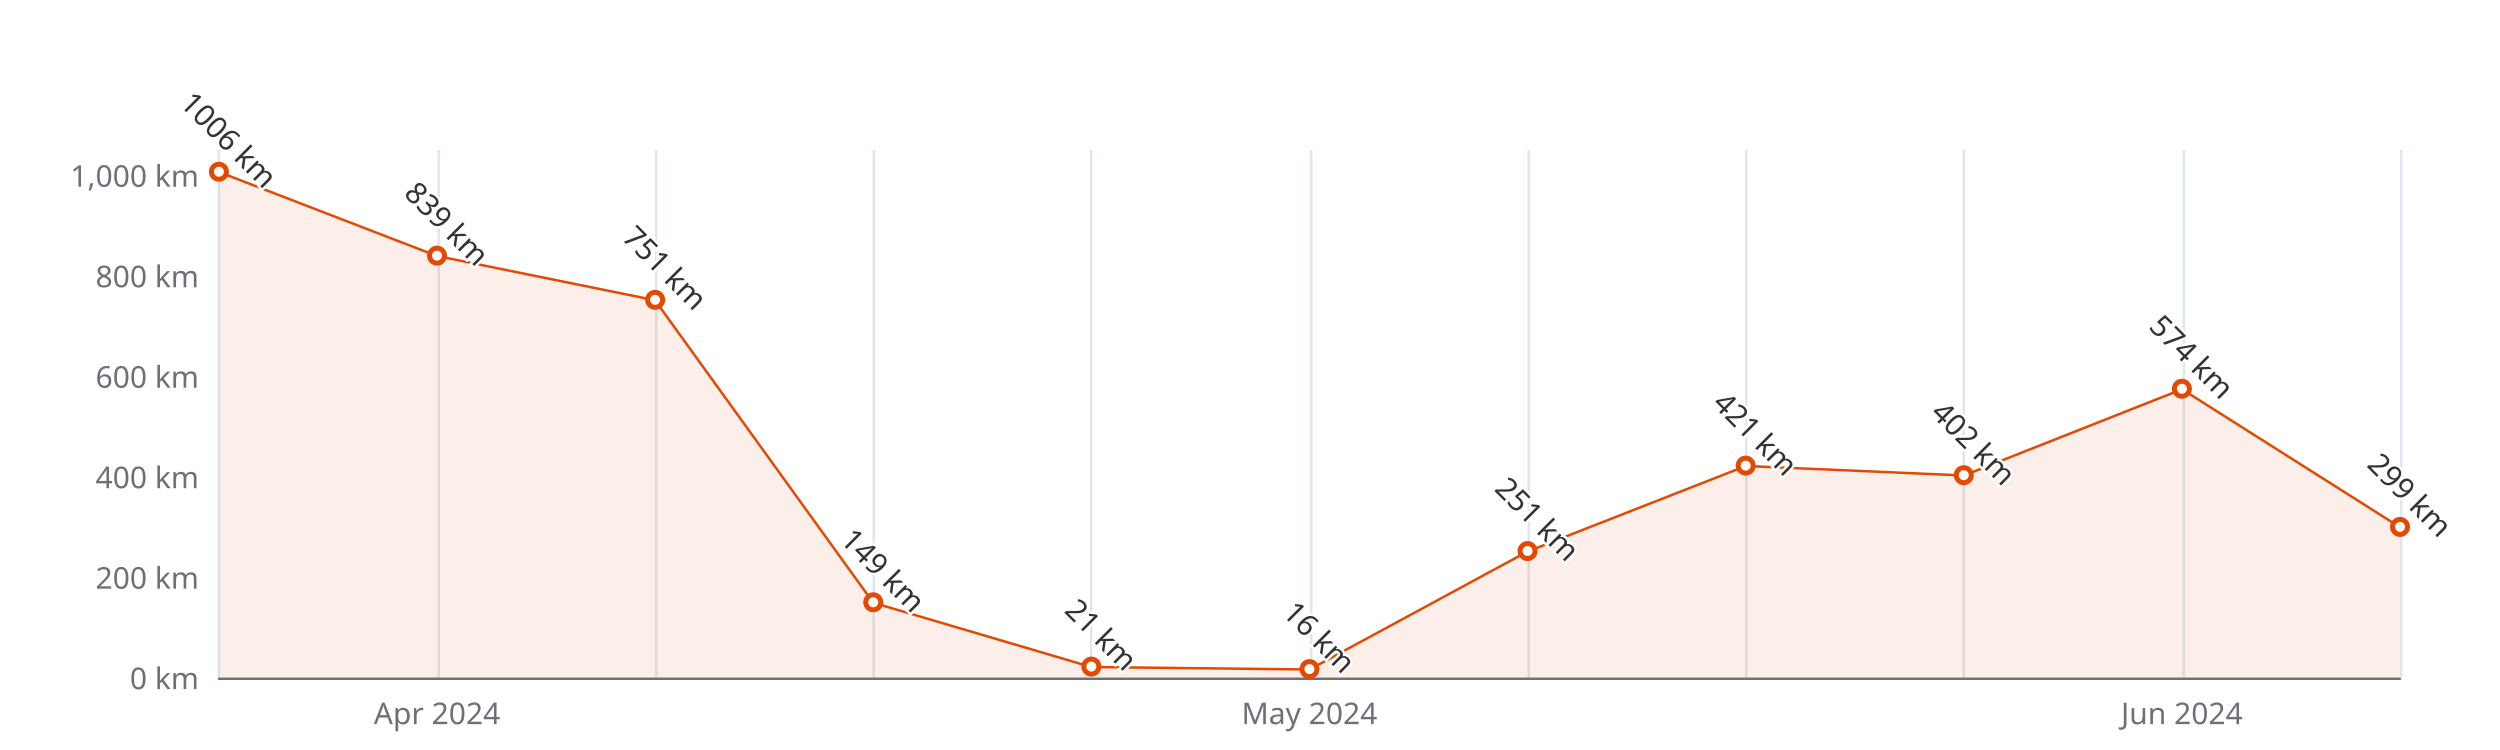
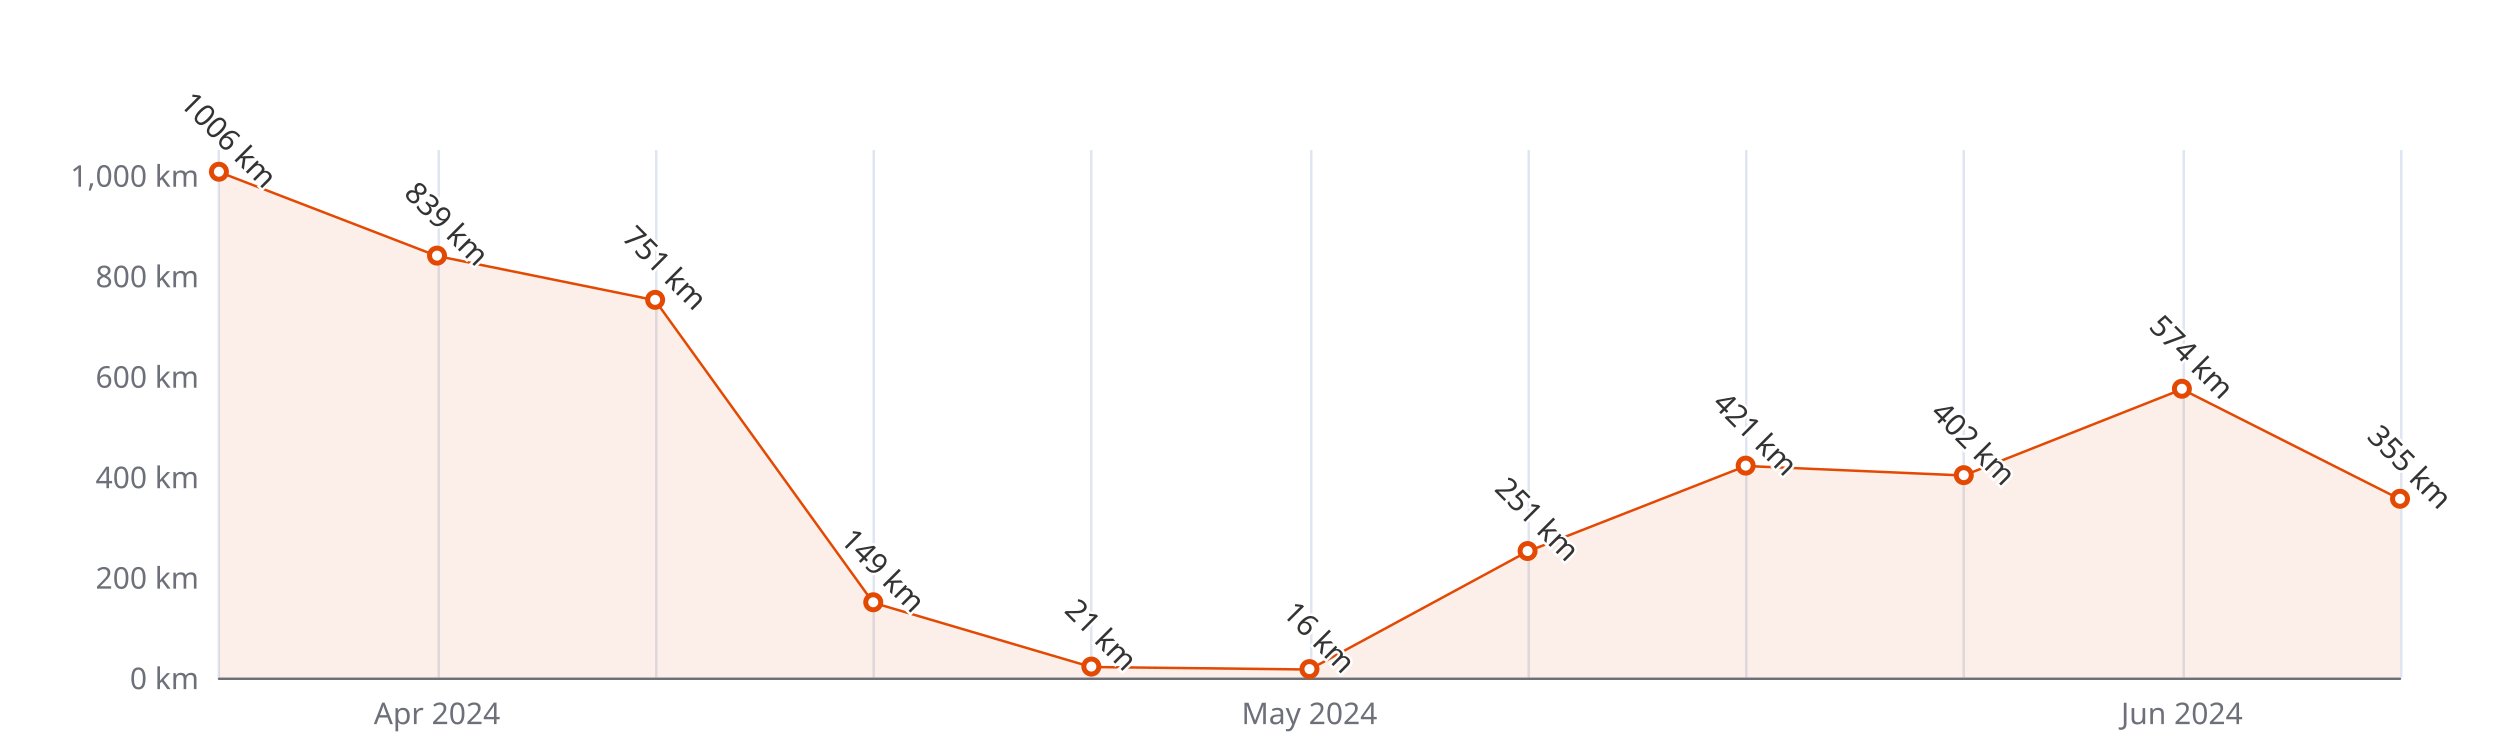
<svg xmlns="http://www.w3.org/2000/svg" width="1000" height="300" version="1.1" baseProfile="full" viewBox="0 0 1000 300">
  <rect width="1000" height="300" x="0" y="0" id="0" fill="#ffffff" />
  <path d="M87.5 60L87.5 271" fill="none" stroke="#E0E6F1" />
  <path d="M175.5 60L175.5 271" fill="none" stroke="#E0E6F1" />
  <path d="M262.5 60L262.5 271" fill="none" stroke="#E0E6F1" />
  <path d="M349.5 60L349.5 271" fill="none" stroke="#E0E6F1" />
  <path d="M436.5 60L436.5 271" fill="none" stroke="#E0E6F1" />
  <path d="M524.5 60L524.5 271" fill="none" stroke="#E0E6F1" />
  <path d="M611.5 60L611.5 271" fill="none" stroke="#E0E6F1" />
  <path d="M698.5 60L698.5 271" fill="none" stroke="#E0E6F1" />
  <path d="M785.5 60L785.5 271" fill="none" stroke="#E0E6F1" />
  <path d="M873.5 60L873.5 271" fill="none" stroke="#E0E6F1" />
  <path d="M960.5 60L960.5 271" fill="none" stroke="#E0E6F1" />
  <path d="M87.6 271.5L960 271.5" fill="none" stroke="#6E7079" stroke-linecap="round" />
  <text dominant-baseline="central" text-anchor="end" style="font-size:12px;font-family:sans-serif;" xml:space="preserve" transform="translate(79.56 271)" fill="#6E7079">0 km</text>
  <text dominant-baseline="central" text-anchor="end" style="font-size:12px;font-family:sans-serif;" xml:space="preserve" transform="translate(79.56 230.8095)" fill="#6E7079">200 km</text>
  <text dominant-baseline="central" text-anchor="end" style="font-size:12px;font-family:sans-serif;" xml:space="preserve" transform="translate(79.56 190.619)" fill="#6E7079">400 km</text>
  <text dominant-baseline="central" text-anchor="end" style="font-size:12px;font-family:sans-serif;" xml:space="preserve" transform="translate(79.56 150.4286)" fill="#6E7079">600 km</text>
  <text dominant-baseline="central" text-anchor="end" style="font-size:12px;font-family:sans-serif;" xml:space="preserve" transform="translate(79.56 110.2381)" fill="#6E7079">800 km</text>
  <text dominant-baseline="central" text-anchor="end" style="font-size:12px;font-family:sans-serif;" xml:space="preserve" transform="translate(79.56 70.0476)" fill="#6E7079">1,000 km</text>
  <text dominant-baseline="central" text-anchor="middle" style="font-size:12px;font-family:sans-serif;" xml:space="preserve" y="6" transform="translate(174.804 279)" fill="#6E7079">Apr 2024</text>
  <text dominant-baseline="central" text-anchor="middle" style="font-size:12px;font-family:sans-serif;" xml:space="preserve" y="6" transform="translate(523.78 279)" fill="#6E7079">May 2024</text>
  <text dominant-baseline="central" text-anchor="middle" style="font-size:12px;font-family:sans-serif;" xml:space="preserve" y="6" transform="translate(872.756 279)" fill="#6E7079">Jun 2024</text>
  <g clip-path="url(#zr5-c0)">
-     <path d="M87.6 68.8L174.8 102.4L262 120.1L349.3 241.1L436.5 266.8L523.8 267.8L611 220.6L698.3 186.4L785.5 190.2L872.8 155.7L960 210.9L960 271L872.8 271L785.5 271L698.3 271L611 271L523.8 271L436.5 271L349.3 271L262 271L174.8 271L87.6 271Z" fill="rgb(227,73,2)" fill-opacity="0.09" />
-     <path d="M87.6 68.8L174.8 102.4L262 120.1L349.3 241.1L436.5 266.8L523.8 267.8L611 220.6L698.3 186.4L785.5 190.2L872.8 155.7L960 210.9" fill="none" stroke="#E34902" stroke-linejoin="bevel" />
+     <path d="M87.6 68.8L174.8 102.4L262 120.1L349.3 241.1L436.5 266.8L523.8 267.8L611 220.6L698.3 186.4L785.5 190.2L872.8 155.7L960 199.7L960 271L872.8 271L785.5 271L698.3 271L611 271L523.8 271L436.5 271L349.3 271L262 271L174.8 271L87.6 271Z" fill="rgb(227,73,2)" fill-opacity="0.09" />
+     <path d="M87.6 68.8L174.8 102.4L262 120.1L349.3 241.1L436.5 266.8L523.8 267.8L611 220.6L698.3 186.4L785.5 190.2L872.8 155.7L960 199.7" fill="none" stroke="#E34902" stroke-linejoin="bevel" />
  </g>
  <path d="M1 0A1 1 0 1 1 1 -0.1A1 1 0 0 1 1 0" transform="matrix(3,0,0,3,87.56,68.8419)" fill="#fff" stroke="#E34902" stroke-width="0.667" />
  <path d="M1 0A1 1 0 1 1 1 -0.1A1 1 0 0 1 1 0" transform="matrix(3,0,0,3,174.804,102.401)" fill="#fff" stroke="#E34902" stroke-width="0.667" />
  <path d="M1 0A1 1 0 1 1 1 -0.1A1 1 0 0 1 1 0" transform="matrix(3,0,0,3,262.048,120.0848)" fill="#fff" stroke="#E34902" stroke-width="0.667" />
  <path d="M1 0A1 1 0 1 1 1 -0.1A1 1 0 0 1 1 0" transform="matrix(3,0,0,3,349.292,241.0581)" fill="#fff" stroke="#E34902" stroke-width="0.667" />
  <path d="M1 0A1 1 0 1 1 1 -0.1A1 1 0 0 1 1 0" transform="matrix(3,0,0,3,436.536,266.78)" fill="#fff" stroke="#E34902" stroke-width="0.667" />
  <path d="M1 0A1 1 0 1 1 1 -0.1A1 1 0 0 1 1 0" transform="matrix(3,0,0,3,523.78,267.7848)" fill="#fff" stroke="#E34902" stroke-width="0.667" />
  <path d="M1 0A1 1 0 1 1 1 -0.1A1 1 0 0 1 1 0" transform="matrix(3,0,0,3,611.024,220.561)" fill="#fff" stroke="#E34902" stroke-width="0.667" />
  <path d="M1 0A1 1 0 1 1 1 -0.1A1 1 0 0 1 1 0" transform="matrix(3,0,0,3,698.268,186.399)" fill="#fff" stroke="#E34902" stroke-width="0.667" />
  <path d="M1 0A1 1 0 1 1 1 -0.1A1 1 0 0 1 1 0" transform="matrix(3,0,0,3,785.512,190.2171)" fill="#fff" stroke="#E34902" stroke-width="0.667" />
  <path d="M1 0A1 1 0 1 1 1 -0.1A1 1 0 0 1 1 0" transform="matrix(3,0,0,3,872.756,155.6533)" fill="#fff" stroke="#E34902" stroke-width="0.667" />
-   <path d="M1 0A1 1 0 1 1 1 -0.1A1 1 0 0 1 1 0" transform="matrix(3,0,0,3,960,210.9152)" fill="#fff" stroke="#E34902" stroke-width="0.667" />
+   <path d="M1 0A1 1 0 1 1 1 -0.1A1 1 0 0 1 1 0" transform="matrix(3,0,0,3,960,199.6619)" fill="#fff" stroke="#E34902" stroke-width="0.667" />
  <text dominant-baseline="central" text-anchor="middle" style="font-size:12px;font-family:sans-serif;" xml:space="preserve" y="-6" transform="matrix(0.707,0.707,-0.707,0.707,87.56,59.8419)" fill="#333" stroke="rgb(255,255,255)" stroke-width="2" paint-order="stroke" stroke-miterlimit="2">1006 km</text>
  <text dominant-baseline="central" text-anchor="middle" style="font-size:12px;font-family:sans-serif;" xml:space="preserve" y="-6" transform="matrix(0.707,0.707,-0.707,0.707,174.804,93.401)" fill="#333" stroke="rgb(255,255,255)" stroke-width="2" paint-order="stroke" stroke-miterlimit="2">839 km</text>
  <text dominant-baseline="central" text-anchor="middle" style="font-size:12px;font-family:sans-serif;" xml:space="preserve" y="-6" transform="matrix(0.707,0.707,-0.707,0.707,262.048,111.0848)" fill="#333" stroke="rgb(255,255,255)" stroke-width="2" paint-order="stroke" stroke-miterlimit="2">751 km</text>
  <text dominant-baseline="central" text-anchor="middle" style="font-size:12px;font-family:sans-serif;" xml:space="preserve" y="-6" transform="matrix(0.707,0.707,-0.707,0.707,349.292,232.0581)" fill="#333" stroke="rgb(255,255,255)" stroke-width="2" paint-order="stroke" stroke-miterlimit="2">149 km</text>
  <text dominant-baseline="central" text-anchor="middle" style="font-size:12px;font-family:sans-serif;" xml:space="preserve" y="-6" transform="matrix(0.707,0.707,-0.707,0.707,436.536,257.78)" fill="#333" stroke="rgb(255,255,255)" stroke-width="2" paint-order="stroke" stroke-miterlimit="2">21 km</text>
  <text dominant-baseline="central" text-anchor="middle" style="font-size:12px;font-family:sans-serif;" xml:space="preserve" y="-6" transform="matrix(0.707,0.707,-0.707,0.707,523.78,258.7848)" fill="#333" stroke="rgb(255,255,255)" stroke-width="2" paint-order="stroke" stroke-miterlimit="2">16 km</text>
  <text dominant-baseline="central" text-anchor="middle" style="font-size:12px;font-family:sans-serif;" xml:space="preserve" y="-6" transform="matrix(0.707,0.707,-0.707,0.707,611.024,211.561)" fill="#333" stroke="rgb(255,255,255)" stroke-width="2" paint-order="stroke" stroke-miterlimit="2">251 km</text>
  <text dominant-baseline="central" text-anchor="middle" style="font-size:12px;font-family:sans-serif;" xml:space="preserve" y="-6" transform="matrix(0.707,0.707,-0.707,0.707,698.268,177.399)" fill="#333" stroke="rgb(255,255,255)" stroke-width="2" paint-order="stroke" stroke-miterlimit="2">421 km</text>
  <text dominant-baseline="central" text-anchor="middle" style="font-size:12px;font-family:sans-serif;" xml:space="preserve" y="-6" transform="matrix(0.707,0.707,-0.707,0.707,785.512,181.2171)" fill="#333" stroke="rgb(255,255,255)" stroke-width="2" paint-order="stroke" stroke-miterlimit="2">402 km</text>
  <text dominant-baseline="central" text-anchor="middle" style="font-size:12px;font-family:sans-serif;" xml:space="preserve" y="-6" transform="matrix(0.707,0.707,-0.707,0.707,872.756,146.6533)" fill="#333" stroke="rgb(255,255,255)" stroke-width="2" paint-order="stroke" stroke-miterlimit="2">574 km</text>
-   <text dominant-baseline="central" text-anchor="middle" style="font-size:12px;font-family:sans-serif;" xml:space="preserve" y="-6" transform="matrix(0.707,0.707,-0.707,0.707,960,201.9152)" fill="#333" stroke="rgb(255,255,255)" stroke-width="2" paint-order="stroke" stroke-miterlimit="2">299 km</text>
+   <text dominant-baseline="central" text-anchor="middle" style="font-size:12px;font-family:sans-serif;" xml:space="preserve" y="-6" transform="matrix(0.707,0.707,-0.707,0.707,960,190.6619)" fill="#333" stroke="rgb(255,255,255)" stroke-width="2" paint-order="stroke" stroke-miterlimit="2">355 km</text>
  <defs>
    <clipPath id="zr5-c0">
      <path d="M87 59.5l873 0l0 212l-873 0Z" fill="#000" />
    </clipPath>
  </defs>
</svg>
